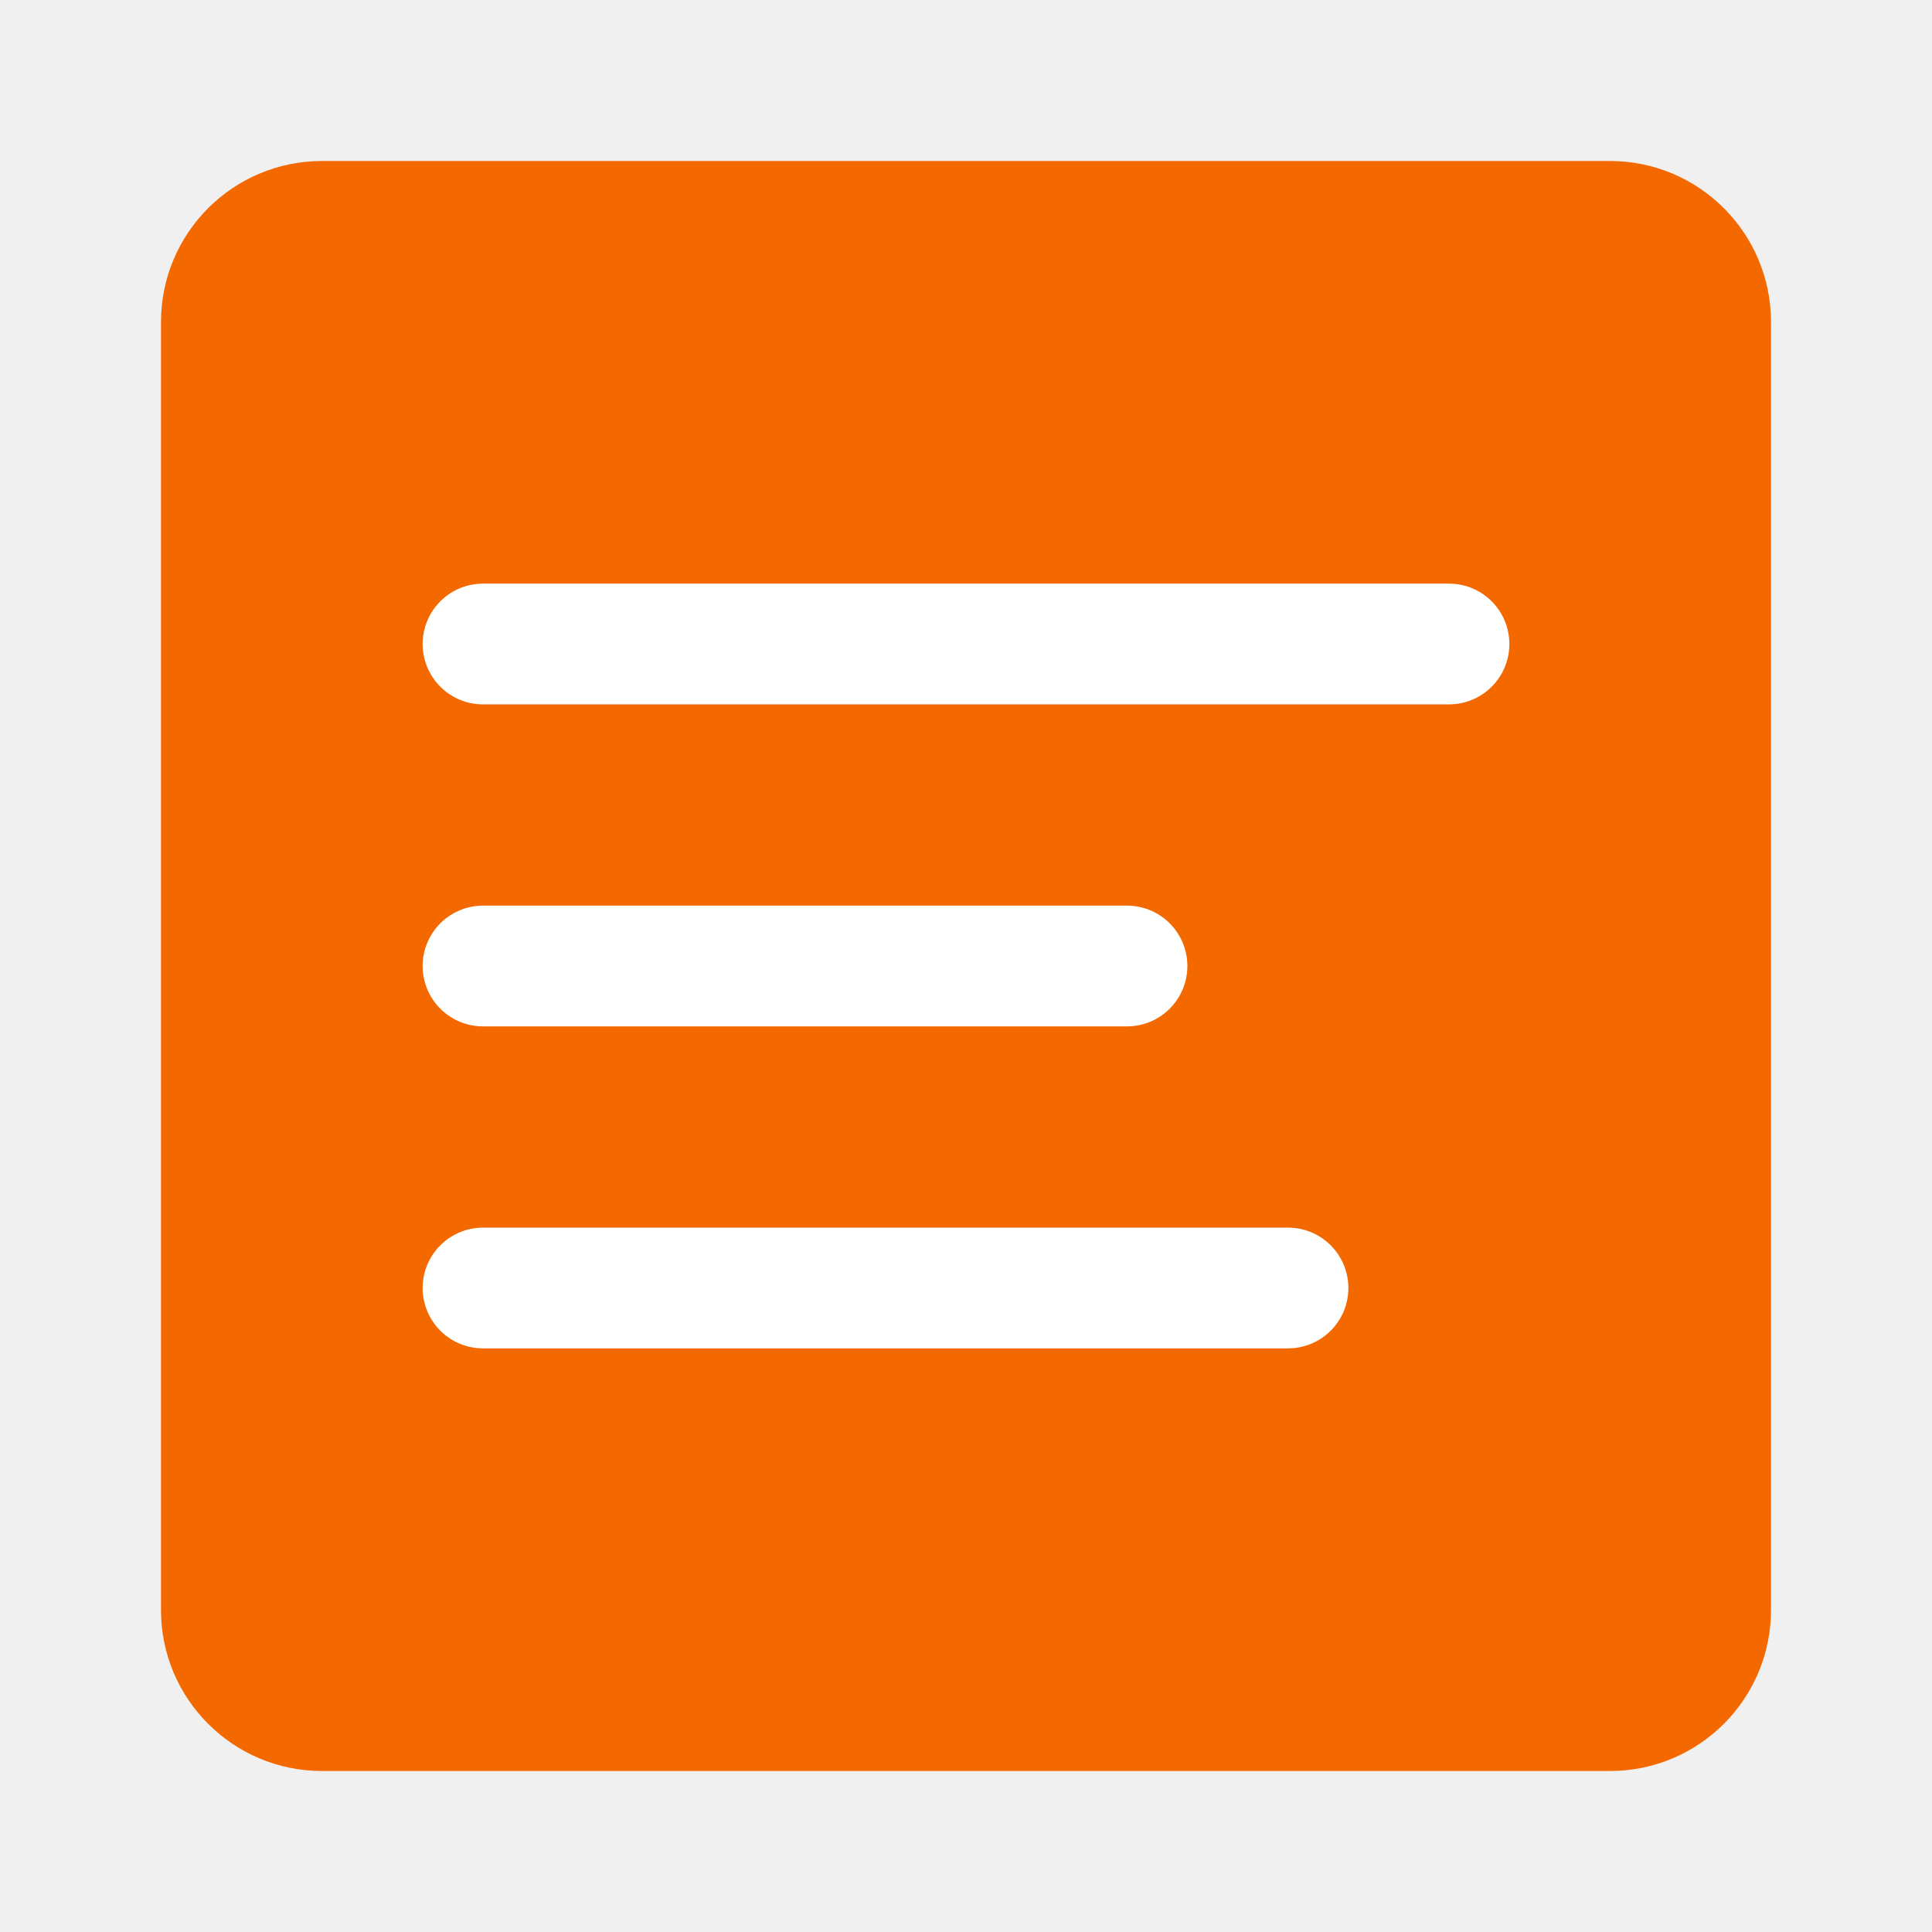
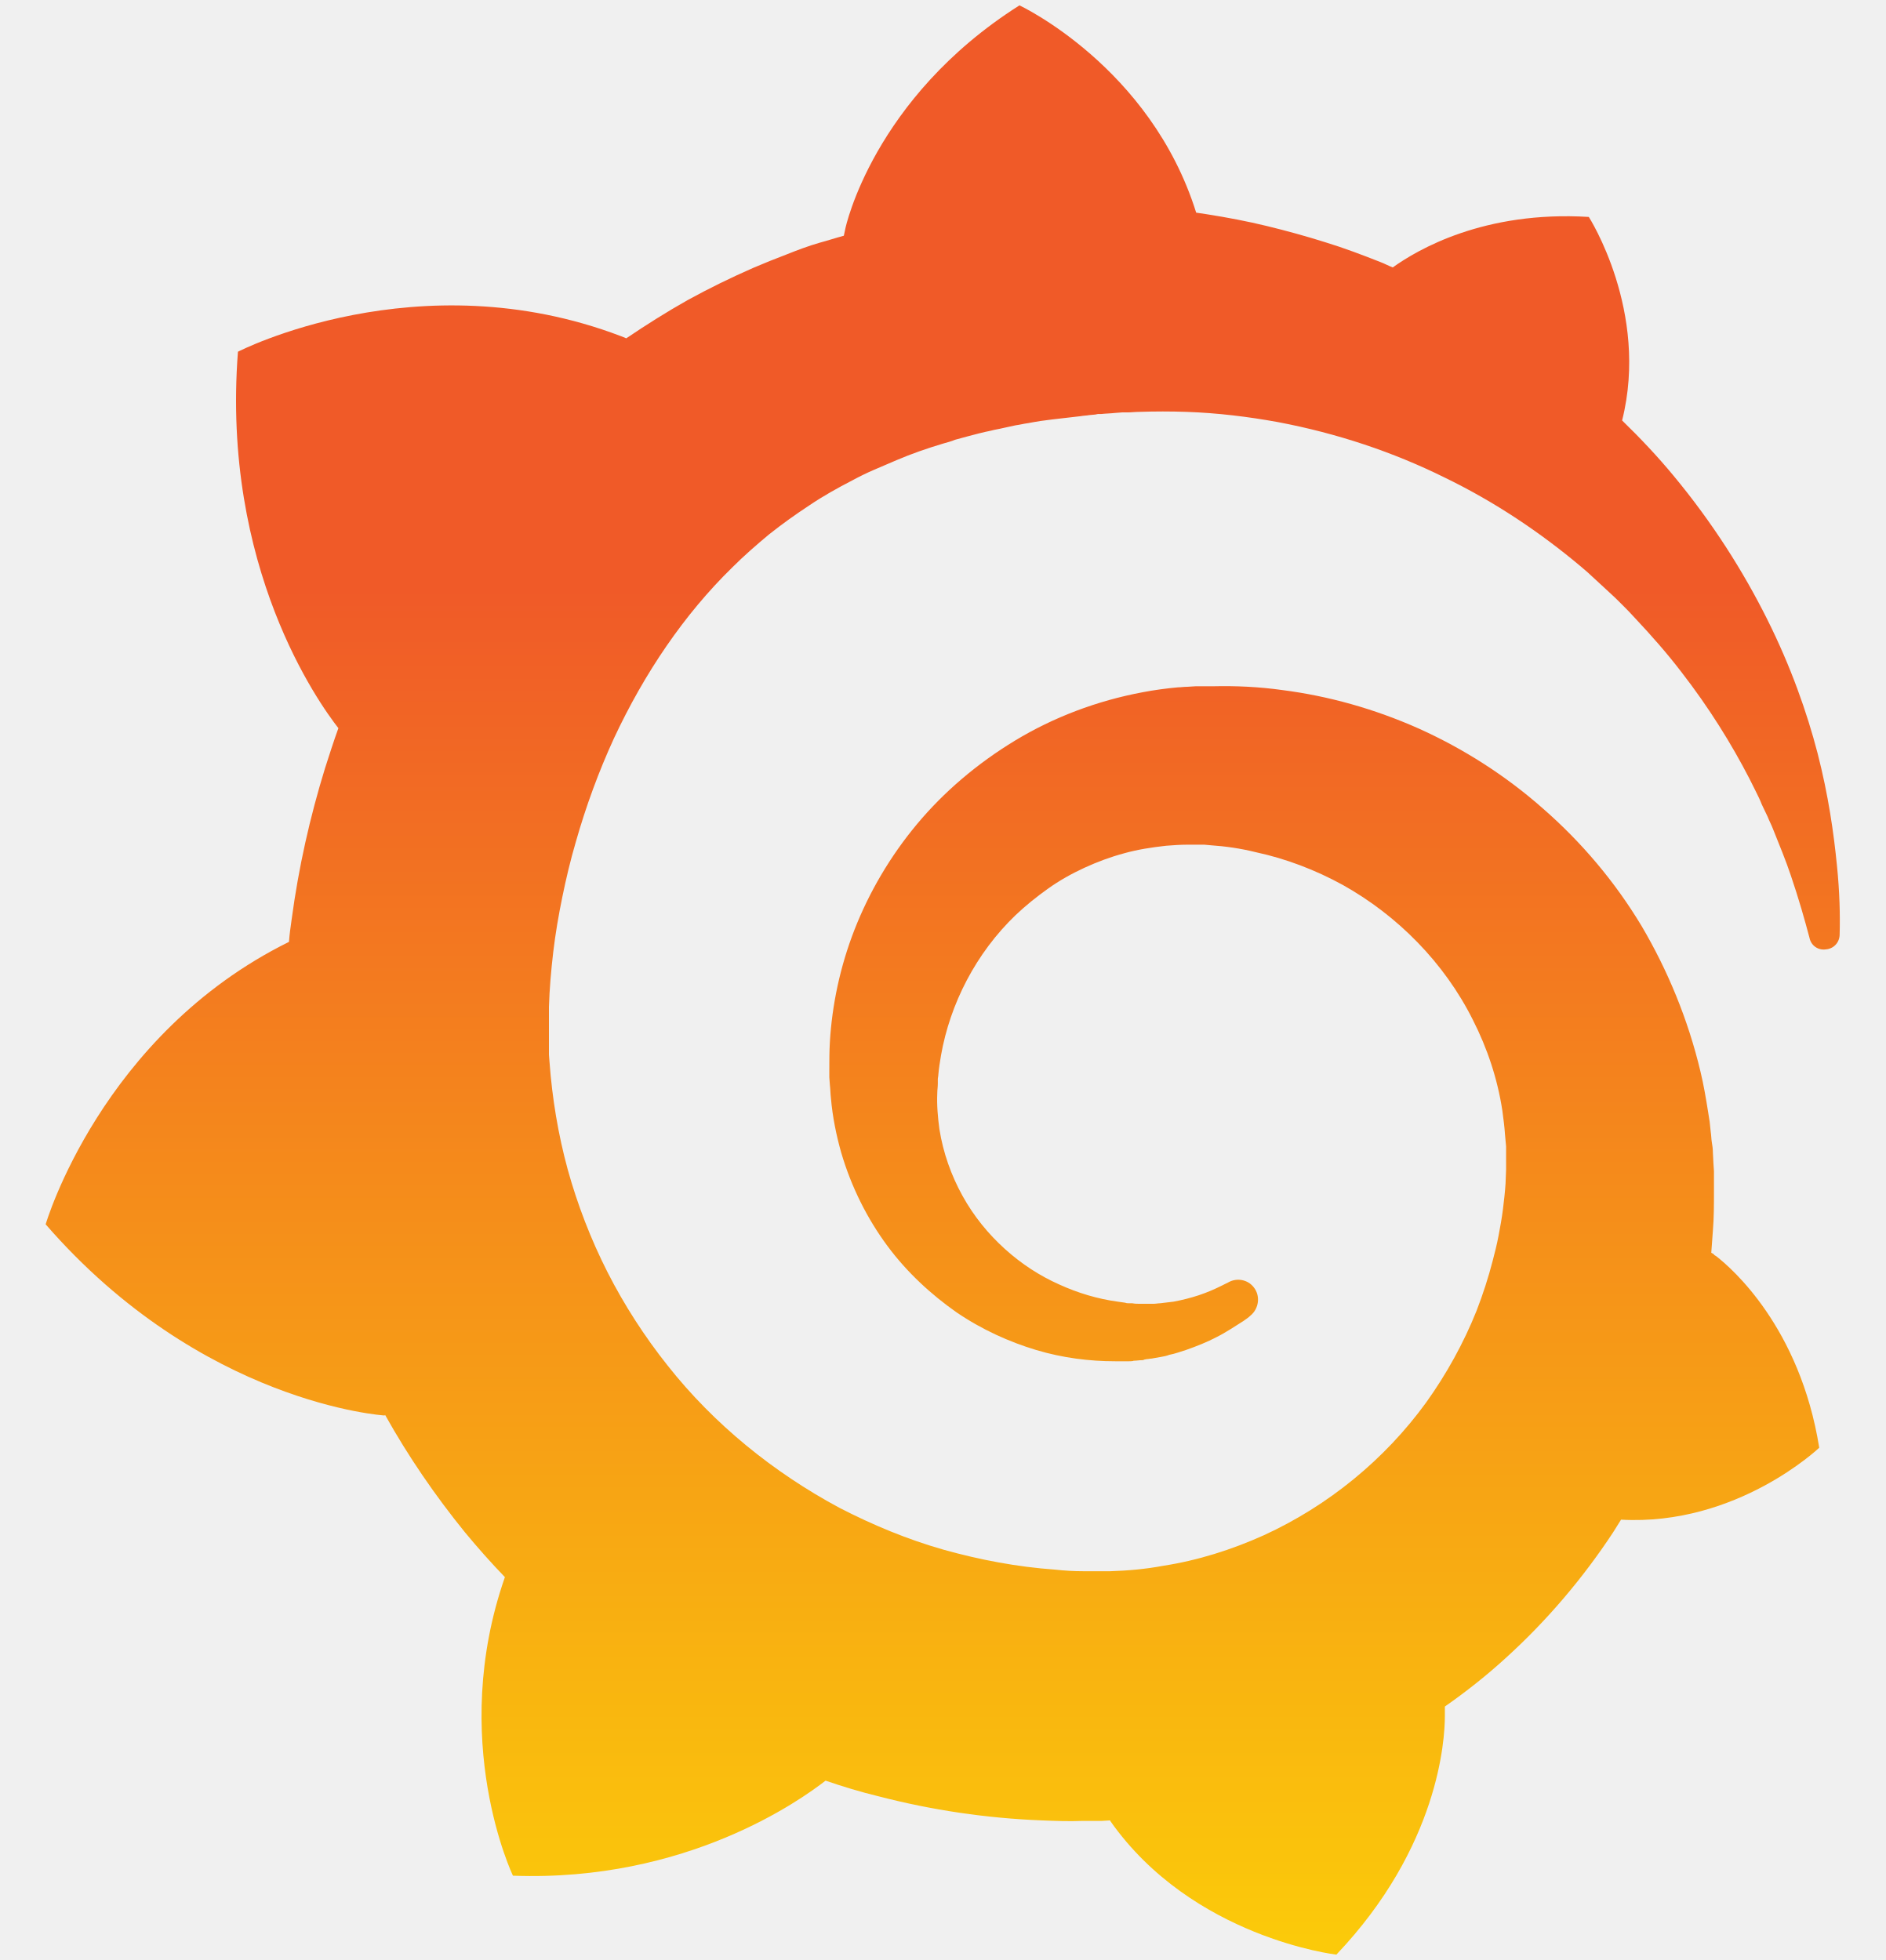
- <svg xmlns="http://www.w3.org/2000/svg" viewBox="0 0 24 24" fill="none">
-   <rect x="2" y="2" width="20" height="20" rx="2" fill="#F46800" />
-   <path d="M6 8h12M6 12h8M6 16h10" stroke="white" stroke-width="1.5" stroke-linecap="round" />
+ <svg xmlns="http://www.w3.org/2000/svg" version="1.1" id="Layer_1" x="0px" y="0px" width="351px" height="365px" viewBox="0 0 351 365" style="enable-background:new 0 0 351 365;" xml:space="preserve">
+   <style type="text/css">
+ 	.st0{fill:url(#SVGID_1_);}
+ </style>
+   <g id="Layer_1_1_">
+ </g>
+   <linearGradient id="SVGID_1_" gradientUnits="userSpaceOnUse" x1="175.5" y1="30%" x2="175.5" y2="99%">
+     <stop offset="0" style="stop-color:#F05A28" />
+     <stop offset="1" style="stop-color:#FBCA0A" />
+   </linearGradient>
+   <path class="st0" d="M342,161.2c-0.6-6.1-1.6-13.1-3.6-20.9c-2-7.7-5-16.2-9.4-25c-4.4-8.8-10.1-17.9-17.5-26.8  c-2.9-3.5-6.1-6.9-9.5-10.2c5.1-20.3-6.2-37.9-6.2-37.9c-19.5-1.2-31.9,6.1-36.5,9.4c-0.8-0.3-1.5-0.7-2.3-1  c-3.3-1.3-6.7-2.6-10.3-3.7c-3.5-1.1-7.1-2.1-10.8-3c-3.7-0.9-7.4-1.6-11.2-2.2c-0.7-0.1-1.3-0.2-2-0.3  c-8.5-27.2-32.9-38.6-32.9-38.6c-27.3,17.3-32.4,41.5-32.4,41.5s-0.1,0.5-0.3,1.4c-1.5,0.4-3,0.9-4.5,1.3c-2.1,0.6-4.2,1.4-6.2,2.2  c-2.1,0.8-4.1,1.6-6.2,2.5c-4.1,1.8-8.2,3.8-12.2,6c-3.9,2.2-7.7,4.6-11.4,7.1c-0.5-0.2-1-0.4-1-0.4c-37.8-14.4-71.3,2.9-71.3,2.9  c-3.1,40.2,15.1,65.5,18.7,70.1c-0.9,2.5-1.7,5-2.5,7.5c-2.8,9.1-4.9,18.4-6.2,28.1c-0.2,1.4-0.4,2.8-0.5,4.2  C18.8,192.7,8.5,228,8.5,228c29.1,33.5,63.1,35.6,63.1,35.6c0,0,0.1-0.1,0.1-0.1c4.3,7.7,9.3,15,14.9,21.9c2.4,2.9,4.8,5.6,7.4,8.3  c-10.6,30.4,1.5,55.6,1.5,55.6c32.4,1.2,53.7-14.2,58.2-17.7c3.2,1.1,6.5,2.1,9.8,2.9c10,2.6,20.2,4.1,30.4,4.5  c2.5,0.1,5.1,0.2,7.6,0.1l1.2,0l0.8,0l1.6,0l1.6-0.1l0,0.1c15.3,21.8,42.1,24.9,42.1,24.9c19.1-20.1,20.2-40.1,20.2-44.4l0,0  c0,0,0-0.1,0-0.3c0-0.4,0-0.6,0-0.6l0,0c0-0.3,0-0.6,0-0.9c4-2.8,7.8-5.8,11.4-9.1c7.6-6.9,14.3-14.8,19.9-23.3  c0.5-0.8,1-1.6,1.5-2.4c21.6,1.2,36.9-13.4,36.9-13.4c-3.6-22.5-16.4-33.5-19.1-35.6l0,0c0,0-0.1-0.1-0.3-0.2  c-0.2-0.1-0.2-0.2-0.2-0.2c0,0,0,0,0,0c-0.1-0.1-0.3-0.2-0.5-0.3c0.1-1.4,0.2-2.7,0.3-4.1c0.2-2.4,0.2-4.9,0.2-7.3l0-1.8l0-0.9  l0-0.5c0-0.6,0-0.4,0-0.6l-0.1-1.5l-0.1-2c0-0.7-0.1-1.3-0.2-1.9c-0.1-0.6-0.1-1.3-0.2-1.9l-0.2-1.9l-0.3-1.9  c-0.4-2.5-0.8-4.9-1.4-7.4c-2.3-9.7-6.1-18.9-11-27.2c-5-8.3-11.2-15.6-18.3-21.8c-7-6.2-14.9-11.2-23.1-14.9  c-8.3-3.7-16.9-6.1-25.5-7.2c-4.3-0.6-8.6-0.8-12.9-0.7l-1.6,0l-0.4,0c-0.1,0-0.6,0-0.5,0l-0.7,0l-1.6,0.1c-0.6,0-1.2,0.1-1.7,0.1  c-2.2,0.2-4.4,0.5-6.5,0.9c-8.6,1.6-16.7,4.7-23.8,9c-7.1,4.3-13.3,9.6-18.3,15.6c-5,6-8.9,12.7-11.6,19.6c-2.7,6.9-4.2,14.1-4.6,21  c-0.1,1.7-0.1,3.5-0.1,5.2c0,0.4,0,0.9,0,1.3l0.1,1.4c0.1,0.8,0.1,1.7,0.2,2.5c0.3,3.5,1,6.9,1.9,10.1c1.9,6.5,4.9,12.4,8.6,17.4  c3.7,5,8.2,9.1,12.9,12.4c4.7,3.2,9.8,5.5,14.8,7c5,1.5,10,2.1,14.7,2.1c0.6,0,1.2,0,1.7,0c0.3,0,0.6,0,0.9,0c0.3,0,0.6,0,0.9-0.1  c0.5,0,1-0.1,1.5-0.1c0.1,0,0.3,0,0.4-0.1l0.5-0.1c0.3,0,0.6-0.1,0.9-0.1c0.6-0.1,1.1-0.2,1.7-0.3c0.6-0.1,1.1-0.2,1.6-0.4  c1.1-0.2,2.1-0.6,3.1-0.9c2-0.7,4-1.5,5.7-2.4c1.8-0.9,3.4-2,5-3c0.4-0.3,0.9-0.6,1.3-1c1.6-1.3,1.9-3.7,0.6-5.3  c-1.1-1.4-3.1-1.8-4.7-0.9c-0.4,0.2-0.8,0.4-1.2,0.6c-1.4,0.7-2.8,1.3-4.3,1.8c-1.5,0.5-3.1,0.9-4.7,1.2c-0.8,0.1-1.6,0.2-2.5,0.3  c-0.4,0-0.8,0.1-1.3,0.1c-0.4,0-0.9,0-1.2,0c-0.4,0-0.8,0-1.2,0c-0.5,0-1,0-1.5-0.1c0,0-0.3,0-0.1,0l-0.2,0l-0.3,0  c-0.2,0-0.5,0-0.7-0.1c-0.5-0.1-0.9-0.1-1.4-0.2c-3.7-0.5-7.4-1.6-10.9-3.2c-3.6-1.6-7-3.8-10.1-6.6c-3.1-2.8-5.8-6.1-7.9-9.9  c-2.1-3.8-3.6-8-4.3-12.4c-0.3-2.2-0.5-4.5-0.4-6.7c0-0.6,0.1-1.2,0.1-1.8c0,0.2,0-0.1,0-0.1l0-0.2l0-0.5c0-0.3,0.1-0.6,0.1-0.9  c0.1-1.2,0.3-2.4,0.5-3.6c1.7-9.6,6.5-19,13.9-26.1c1.9-1.8,3.9-3.4,6-4.9c2.1-1.5,4.4-2.8,6.8-3.9c2.4-1.1,4.8-2,7.4-2.7  c2.5-0.7,5.1-1.1,7.8-1.4c1.3-0.1,2.6-0.2,4-0.2c0.4,0,0.6,0,0.9,0l1.1,0l0.7,0c0.3,0,0,0,0.1,0l0.3,0l1.1,0.1  c2.9,0.2,5.7,0.6,8.5,1.3c5.6,1.2,11.1,3.3,16.2,6.1c10.2,5.7,18.9,14.5,24.2,25.1c2.7,5.3,4.6,11,5.5,16.9c0.2,1.5,0.4,3,0.5,4.5  l0.1,1.1l0.1,1.1c0,0.4,0,0.8,0,1.1c0,0.4,0,0.8,0,1.1l0,1l0,1.1c0,0.7-0.1,1.9-0.1,2.6c-0.1,1.6-0.3,3.3-0.5,4.9  c-0.2,1.6-0.5,3.2-0.8,4.8c-0.3,1.6-0.7,3.2-1.1,4.7c-0.8,3.1-1.8,6.2-3,9.3c-2.4,6-5.6,11.8-9.4,17.1  c-7.7,10.6-18.2,19.2-30.2,24.7c-6,2.7-12.3,4.7-18.8,5.7c-3.2,0.6-6.5,0.9-9.8,1l-0.6,0l-0.5,0l-1.1,0l-1.6,0l-0.8,0  c0.4,0-0.1,0-0.1,0l-0.3,0c-1.8,0-3.5-0.1-5.3-0.3c-7-0.5-13.9-1.8-20.7-3.7c-6.7-1.9-13.2-4.6-19.4-7.8  c-12.3-6.6-23.4-15.6-32-26.5c-4.3-5.4-8.1-11.3-11.2-17.4c-3.1-6.1-5.6-12.6-7.4-19.1c-1.8-6.6-2.9-13.3-3.4-20.1l-0.1-1.3l0-0.3  l0-0.3l0-0.6l0-1.1l0-0.3l0-0.4l0-0.8l0-1.6l0-0.3c0,0,0,0.1,0-0.1l0-0.6c0-0.8,0-1.7,0-2.5c0.1-3.3,0.4-6.8,0.8-10.2  c0.4-3.4,1-6.9,1.7-10.3c0.7-3.4,1.5-6.8,2.5-10.2c1.9-6.7,4.3-13.2,7.1-19.3c5.7-12.2,13.1-23.1,22-31.8c2.2-2.2,4.5-4.2,6.9-6.2  c2.4-1.9,4.9-3.7,7.5-5.4c2.5-1.7,5.2-3.2,7.9-4.6c1.3-0.7,2.7-1.4,4.1-2c0.7-0.3,1.4-0.6,2.1-0.9c0.7-0.3,1.4-0.6,2.1-0.9  c2.8-1.2,5.7-2.2,8.7-3.1c0.7-0.2,1.5-0.4,2.2-0.7c0.7-0.2,1.5-0.4,2.2-0.6c1.5-0.4,3-0.8,4.5-1.1c0.7-0.2,1.5-0.3,2.3-0.5  c0.8-0.2,1.5-0.3,2.3-0.5c0.8-0.1,1.5-0.3,2.3-0.4l1.1-0.2l1.2-0.2c0.8-0.1,1.5-0.2,2.3-0.3c0.9-0.1,1.7-0.2,2.6-0.3  c0.7-0.1,1.9-0.2,2.6-0.3c0.5-0.1,1.1-0.1,1.6-0.2l1.1-0.1l0.5-0.1l0.6,0c0.9-0.1,1.7-0.1,2.6-0.2l1.3-0.1c0,0,0.5,0,0.1,0l0.3,0  l0.6,0c0.7,0,1.5-0.1,2.2-0.1c2.9-0.1,5.9-0.1,8.8,0c5.8,0.2,11.5,0.9,17,1.9c11.1,2.1,21.5,5.6,31,10.3  c9.5,4.6,17.9,10.3,25.3,16.5c0.5,0.4,0.9,0.8,1.4,1.2c0.4,0.4,0.9,0.8,1.3,1.2c0.9,0.8,1.7,1.6,2.6,2.4c0.9,0.8,1.7,1.6,2.5,2.4  c0.8,0.8,1.6,1.6,2.4,2.5c3.1,3.3,6,6.6,8.6,10c5.2,6.7,9.4,13.5,12.7,19.9c0.2,0.4,0.4,0.8,0.6,1.2c0.2,0.4,0.4,0.8,0.6,1.2  c0.4,0.8,0.8,1.6,1.1,2.4c0.4,0.8,0.7,1.5,1.1,2.3c0.3,0.8,0.7,1.5,1,2.3c1.2,3,2.4,5.9,3.3,8.6c1.5,4.4,2.6,8.3,3.5,11.7  c0.3,1.4,1.6,2.3,3,2.1c1.5-0.1,2.6-1.3,2.6-2.8C342.6,170.4,342.5,166.1,342,161.2z" />
</svg>
